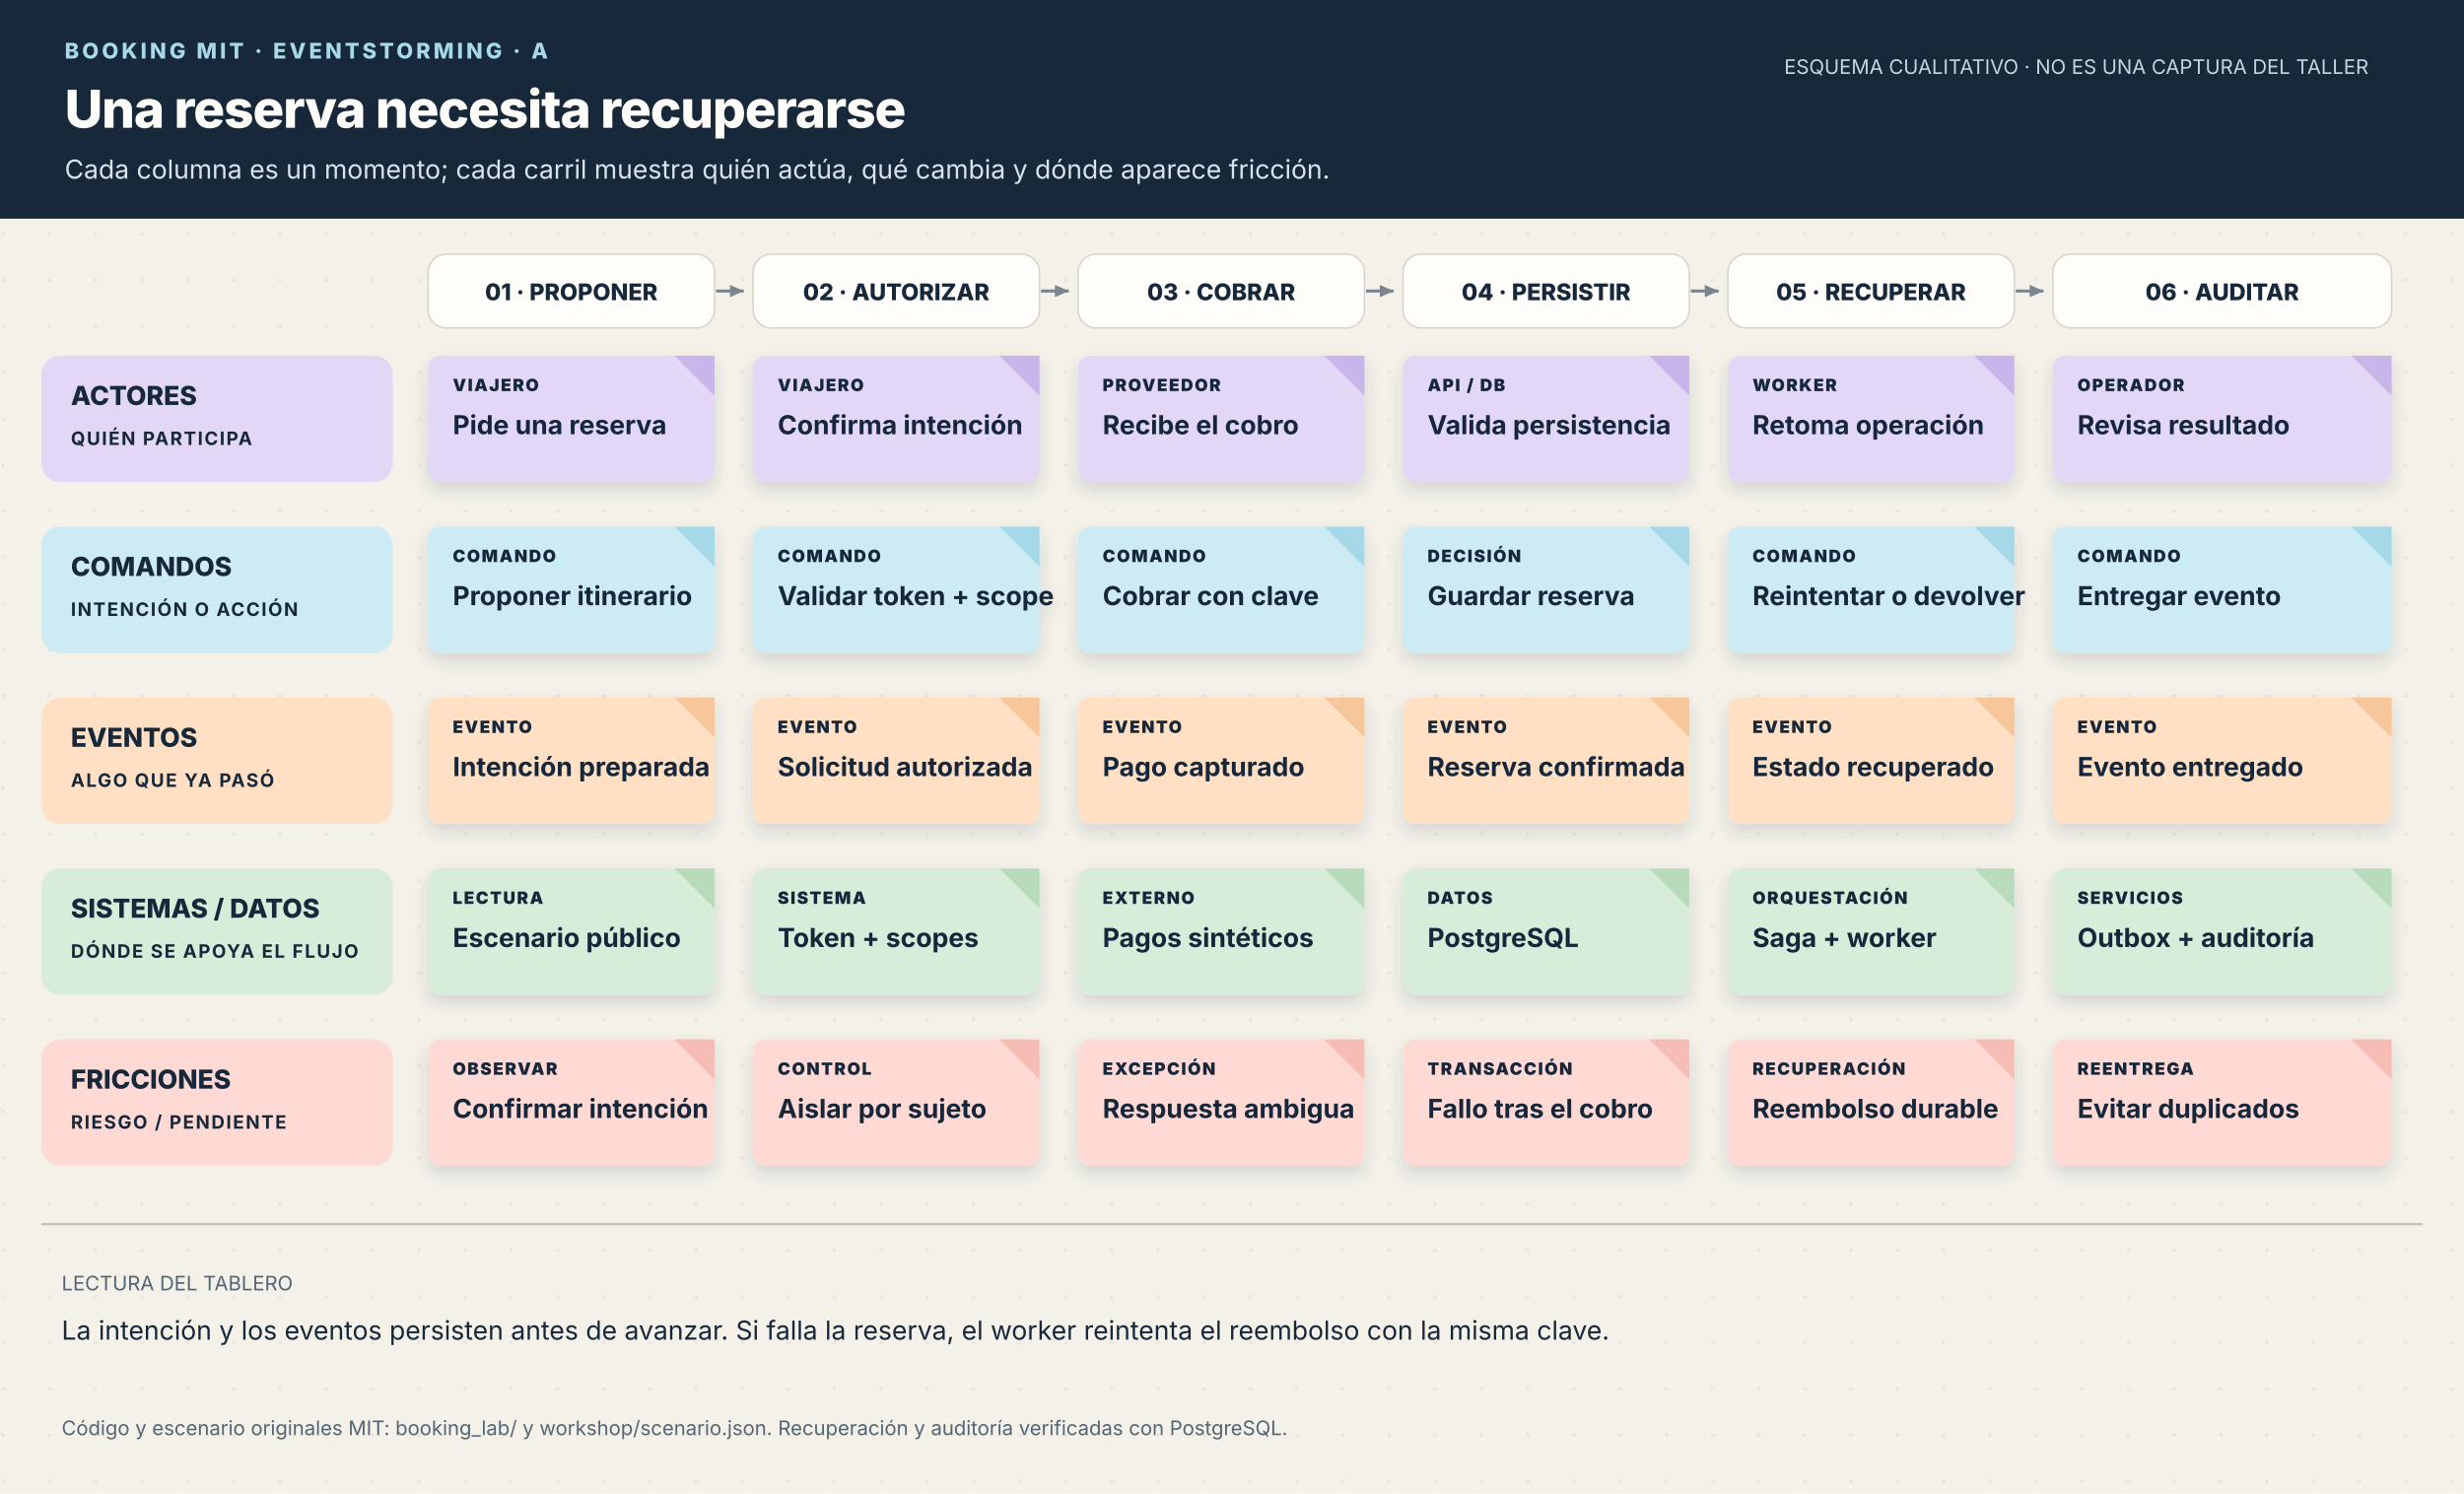
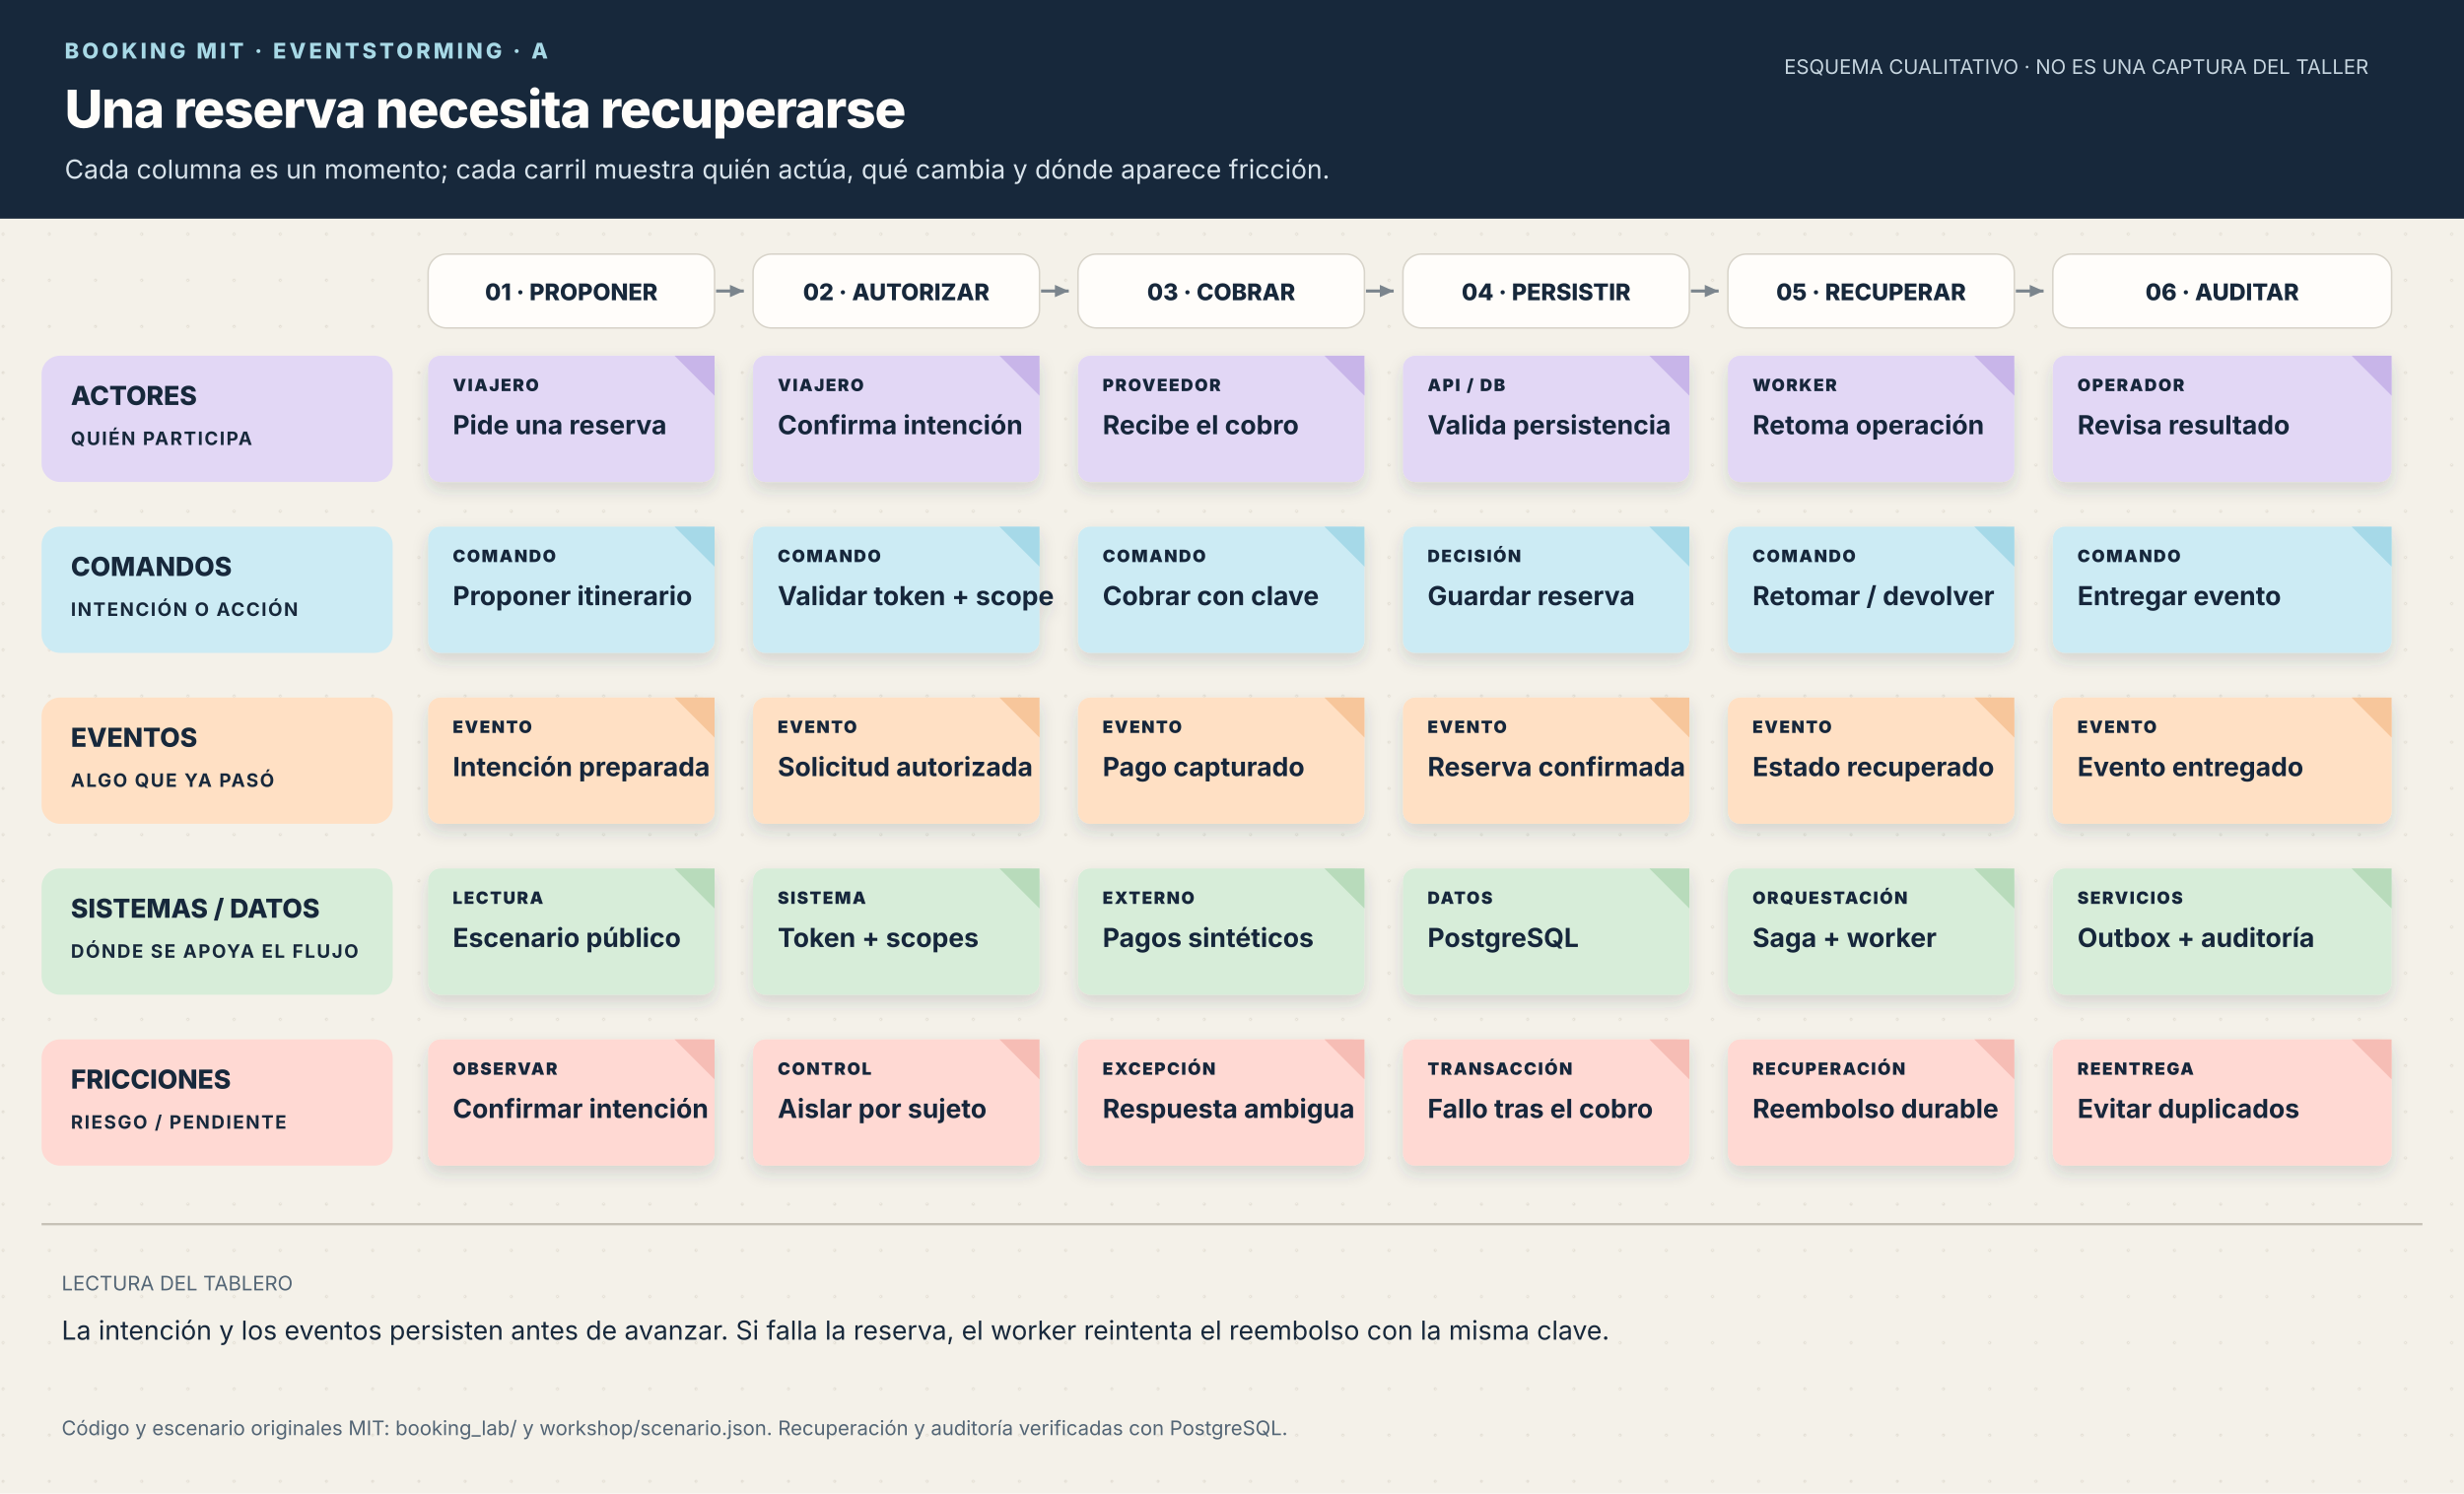
<svg xmlns="http://www.w3.org/2000/svg" viewBox="0 0 1600 970" role="img" aria-labelledby="title desc">
  <defs>
    <pattern id="grid" width="30" height="30" patternUnits="userSpaceOnUse">
      <circle cx="2" cy="2" r="1" fill="#d8d3c8" />
    </pattern>
    <filter id="shadow" x="-20%" y="-20%" width="150%" height="160%">
      <feDropShadow dx="0" dy="5" stdDeviation="5" flood-color="#344354" flood-opacity=".16" />
    </filter>
    <marker id="arrow" markerWidth="10" markerHeight="10" refX="8" refY="5" orient="auto">
      <path d="M0 0L10 5L0 10Z" fill="#6d7882" />
    </marker>
    <style>
      text{font-family:Inter,ui-sans-serif,system-ui,-apple-system,"Segoe UI",sans-serif;fill:#17283b}
      .white{fill:#fffdfa!important}.muted{fill:#536575}.kicker{font-size:14px;font-weight:800;letter-spacing:2px}.title{font-size:34px;font-weight:800;letter-spacing:-.7px}.subtitle{font-size:17px}.step{font-size:15px;font-weight:800}.lane{font-size:17px;font-weight:800}.lanehint{font-size:12px;font-weight:700;letter-spacing:1px}.tag{font-size:11px;font-weight:900;letter-spacing:1px}.note{font-size:17px;font-weight:700}.tiny{font-size:13px}
    </style>
  </defs>
  <rect width="1600" height="970" fill="#f4f1e9" />
  <rect width="1600" height="970" fill="url(#grid)" opacity=".6" />
  <path d="M0 0H1600V142H0Z" fill="#17283b" />
  <text x="42" y="38" class="kicker" style="fill:#a8d9e6">BOOKING MIT · EVENTSTORMING · A</text>
  <text x="42" y="83" class="title white" style="fill:#fffdfa">Una reserva necesita recuperarse</text>
  <text x="42" y="116" class="subtitle" style="fill:#d8e3eb">Cada columna es un momento; cada carril muestra quién actúa, qué cambia y dónde aparece fricción.</text>
  <text x="1538" y="48" text-anchor="end" class="tiny" style="fill:#c6d5df">ESQUEMA CUALITATIVO · NO ES UNA CAPTURA DEL TALLER</text>
  <g class="step" text-anchor="middle">
    <rect x="278" y="165" width="186" height="48" rx="12" fill="#fffdfa" stroke="#d8d4ca" />
    <text x="371" y="195">01 · PROPONER</text>
    <rect x="489" y="165" width="186" height="48" rx="12" fill="#fffdfa" stroke="#d8d4ca" />
    <text x="582" y="195">02 · AUTORIZAR</text>
    <rect x="700" y="165" width="186" height="48" rx="12" fill="#fffdfa" stroke="#d8d4ca" />
    <text x="793" y="195">03 · COBRAR</text>
    <rect x="911" y="165" width="186" height="48" rx="12" fill="#fffdfa" stroke="#d8d4ca" />
    <text x="1004" y="195">04 · PERSISTIR</text>
    <rect x="1122" y="165" width="186" height="48" rx="12" fill="#fffdfa" stroke="#d8d4ca" />
    <text x="1215" y="195">05 · RECUPERAR</text>
    <rect x="1333" y="165" width="220" height="48" rx="12" fill="#fffdfa" stroke="#d8d4ca" />
    <text x="1443" y="195">06 · AUDITAR</text>
  </g>
  <g stroke="#7b858d" stroke-width="2">
    <path d="M465 189H483" />
    <path d="M676 189H694" />
    <path d="M887 189H905" />
    <path d="M1098 189H1116" />
    <path d="M1309 189H1327" />
  </g>
  <g>
    <rect x="27" y="231" width="228" height="82" rx="12" fill="#e2d7f5" />
    <text x="46" y="263" class="lane">ACTORES</text>
    <text x="46" y="289" class="lanehint">QUIÉN PARTICIPA</text>
    <rect x="27" y="342" width="228" height="82" rx="12" fill="#ccebf4" />
    <text x="46" y="374" class="lane">COMANDOS</text>
    <text x="46" y="400" class="lanehint">INTENCIÓN O ACCIÓN</text>
    <rect x="27" y="453" width="228" height="82" rx="12" fill="#ffe0c4" />
    <text x="46" y="485" class="lane">EVENTOS</text>
    <text x="46" y="511" class="lanehint">ALGO QUE YA PASÓ</text>
    <rect x="27" y="564" width="228" height="82" rx="12" fill="#d7edd9" />
    <text x="46" y="596" class="lane">SISTEMAS / DATOS</text>
    <text x="46" y="622" class="lanehint">DÓNDE SE APOYA EL FLUJO</text>
    <rect x="27" y="675" width="228" height="82" rx="12" fill="#ffd9d3" />
    <text x="46" y="707" class="lane">FRICCIONES</text>
    <text x="46" y="733" class="lanehint">RIESGO / PENDIENTE</text>
  </g>
  <g filter="url(#shadow)">
    <g>
      <rect x="278" y="231" width="186" height="82" rx="8" fill="#e2d7f5" />
      <path d="M438 231H464V257Z" fill="#c8b5e9" />
      <text x="294" y="254" class="tag">VIAJERO</text>
      <text x="294" y="282" class="note">Pide una reserva</text>
    </g>
    <g>
      <rect x="489" y="231" width="186" height="82" rx="8" fill="#e2d7f5" />
      <path d="M649 231H675V257Z" fill="#c8b5e9" />
      <text x="505" y="254" class="tag">VIAJERO</text>
      <text x="505" y="282" class="note">Confirma intención</text>
    </g>
    <g>
      <rect x="700" y="231" width="186" height="82" rx="8" fill="#e2d7f5" />
      <path d="M860 231H886V257Z" fill="#c8b5e9" />
      <text x="716" y="254" class="tag">PROVEEDOR</text>
      <text x="716" y="282" class="note">Recibe el cobro</text>
    </g>
    <g>
      <rect x="911" y="231" width="186" height="82" rx="8" fill="#e2d7f5" />
      <path d="M1071 231H1097V257Z" fill="#c8b5e9" />
      <text x="927" y="254" class="tag">API / DB</text>
      <text x="927" y="282" class="note">Valida persistencia</text>
    </g>
    <g>
      <rect x="1122" y="231" width="186" height="82" rx="8" fill="#e2d7f5" />
      <path d="M1282 231H1308V257Z" fill="#c8b5e9" />
      <text x="1138" y="254" class="tag">WORKER</text>
      <text x="1138" y="282" class="note">Retoma operación</text>
    </g>
    <g>
      <rect x="1333" y="231" width="220" height="82" rx="8" fill="#e2d7f5" />
      <path d="M1527 231H1553V257Z" fill="#c8b5e9" />
      <text x="1349" y="254" class="tag">OPERADOR</text>
      <text x="1349" y="282" class="note">Revisa resultado</text>
    </g>
  </g>
  <g filter="url(#shadow)">
    <g>
      <rect x="278" y="342" width="186" height="82" rx="8" fill="#ccebf4" />
      <path d="M438 342H464V368Z" fill="#a6d9e8" />
      <text x="294" y="365" class="tag">COMANDO</text>
      <text x="294" y="393" class="note">Proponer itinerario</text>
    </g>
    <g>
      <rect x="489" y="342" width="186" height="82" rx="8" fill="#ccebf4" />
      <path d="M649 342H675V368Z" fill="#a6d9e8" />
      <text x="505" y="365" class="tag">COMANDO</text>
      <text x="505" y="393" class="note">Validar token + scope</text>
    </g>
    <g>
      <rect x="700" y="342" width="186" height="82" rx="8" fill="#ccebf4" />
      <path d="M860 342H886V368Z" fill="#a6d9e8" />
      <text x="716" y="365" class="tag">COMANDO</text>
      <text x="716" y="393" class="note">Cobrar con clave</text>
    </g>
    <g>
      <rect x="911" y="342" width="186" height="82" rx="8" fill="#ccebf4" />
      <path d="M1071 342H1097V368Z" fill="#a6d9e8" />
      <text x="927" y="365" class="tag">DECISIÓN</text>
      <text x="927" y="393" class="note">Guardar reserva</text>
    </g>
    <g>
      <rect x="1122" y="342" width="186" height="82" rx="8" fill="#ccebf4" />
      <path d="M1282 342H1308V368Z" fill="#a6d9e8" />
      <text x="1138" y="365" class="tag">COMANDO</text>
-       <text x="1138" y="393" class="note">Reintentar o devolver</text>
+       <text x="1138" y="393" class="note">Retomar / devolver</text>
    </g>
    <g>
      <rect x="1333" y="342" width="220" height="82" rx="8" fill="#ccebf4" />
      <path d="M1527 342H1553V368Z" fill="#a6d9e8" />
      <text x="1349" y="365" class="tag">COMANDO</text>
      <text x="1349" y="393" class="note">Entregar evento</text>
    </g>
  </g>
  <g filter="url(#shadow)">
    <g>
      <rect x="278" y="453" width="186" height="82" rx="8" fill="#ffe0c4" />
      <path d="M438 453H464V479Z" fill="#f7c69b" />
      <text x="294" y="476" class="tag">EVENTO</text>
      <text x="294" y="504" class="note">Intención preparada</text>
    </g>
    <g>
      <rect x="489" y="453" width="186" height="82" rx="8" fill="#ffe0c4" />
      <path d="M649 453H675V479Z" fill="#f7c69b" />
      <text x="505" y="476" class="tag">EVENTO</text>
      <text x="505" y="504" class="note">Solicitud autorizada</text>
    </g>
    <g>
      <rect x="700" y="453" width="186" height="82" rx="8" fill="#ffe0c4" />
      <path d="M860 453H886V479Z" fill="#f7c69b" />
      <text x="716" y="476" class="tag">EVENTO</text>
      <text x="716" y="504" class="note">Pago capturado</text>
    </g>
    <g>
      <rect x="911" y="453" width="186" height="82" rx="8" fill="#ffe0c4" />
      <path d="M1071 453H1097V479Z" fill="#f7c69b" />
      <text x="927" y="476" class="tag">EVENTO</text>
      <text x="927" y="504" class="note">Reserva confirmada</text>
    </g>
    <g>
      <rect x="1122" y="453" width="186" height="82" rx="8" fill="#ffe0c4" />
      <path d="M1282 453H1308V479Z" fill="#f7c69b" />
      <text x="1138" y="476" class="tag">EVENTO</text>
      <text x="1138" y="504" class="note">Estado recuperado</text>
    </g>
    <g>
      <rect x="1333" y="453" width="220" height="82" rx="8" fill="#ffe0c4" />
      <path d="M1527 453H1553V479Z" fill="#f7c69b" />
      <text x="1349" y="476" class="tag">EVENTO</text>
      <text x="1349" y="504" class="note">Evento entregado</text>
    </g>
  </g>
  <g filter="url(#shadow)">
    <g>
      <rect x="278" y="564" width="186" height="82" rx="8" fill="#d7edd9" />
      <path d="M438 564H464V590Z" fill="#b8dbbb" />
      <text x="294" y="587" class="tag">LECTURA</text>
      <text x="294" y="615" class="note">Escenario público</text>
    </g>
    <g>
      <rect x="489" y="564" width="186" height="82" rx="8" fill="#d7edd9" />
      <path d="M649 564H675V590Z" fill="#b8dbbb" />
      <text x="505" y="587" class="tag">SISTEMA</text>
      <text x="505" y="615" class="note">Token + scopes</text>
    </g>
    <g>
      <rect x="700" y="564" width="186" height="82" rx="8" fill="#d7edd9" />
      <path d="M860 564H886V590Z" fill="#b8dbbb" />
      <text x="716" y="587" class="tag">EXTERNO</text>
      <text x="716" y="615" class="note">Pagos sintéticos</text>
    </g>
    <g>
      <rect x="911" y="564" width="186" height="82" rx="8" fill="#d7edd9" />
      <path d="M1071 564H1097V590Z" fill="#b8dbbb" />
      <text x="927" y="587" class="tag">DATOS</text>
      <text x="927" y="615" class="note">PostgreSQL</text>
    </g>
    <g>
      <rect x="1122" y="564" width="186" height="82" rx="8" fill="#d7edd9" />
      <path d="M1282 564H1308V590Z" fill="#b8dbbb" />
      <text x="1138" y="587" class="tag">ORQUESTACIÓN</text>
      <text x="1138" y="615" class="note">Saga + worker</text>
    </g>
    <g>
      <rect x="1333" y="564" width="220" height="82" rx="8" fill="#d7edd9" />
      <path d="M1527 564H1553V590Z" fill="#b8dbbb" />
      <text x="1349" y="587" class="tag">SERVICIOS</text>
      <text x="1349" y="615" class="note">Outbox + auditoría</text>
    </g>
  </g>
  <g filter="url(#shadow)">
    <g>
      <rect x="278" y="675" width="186" height="82" rx="8" fill="#ffd9d3" />
      <path d="M438 675H464V701Z" fill="#f6bdb5" />
      <text x="294" y="698" class="tag">OBSERVAR</text>
      <text x="294" y="726" class="note">Confirmar intención</text>
    </g>
    <g>
      <rect x="489" y="675" width="186" height="82" rx="8" fill="#ffd9d3" />
      <path d="M649 675H675V701Z" fill="#f6bdb5" />
      <text x="505" y="698" class="tag">CONTROL</text>
      <text x="505" y="726" class="note">Aislar por sujeto</text>
    </g>
    <g>
      <rect x="700" y="675" width="186" height="82" rx="8" fill="#ffd9d3" />
      <path d="M860 675H886V701Z" fill="#f6bdb5" />
      <text x="716" y="698" class="tag">EXCEPCIÓN</text>
      <text x="716" y="726" class="note">Respuesta ambigua</text>
    </g>
    <g>
      <rect x="911" y="675" width="186" height="82" rx="8" fill="#ffd9d3" />
      <path d="M1071 675H1097V701Z" fill="#f6bdb5" />
      <text x="927" y="698" class="tag">TRANSACCIÓN</text>
      <text x="927" y="726" class="note">Fallo tras el cobro</text>
    </g>
    <g>
      <rect x="1122" y="675" width="186" height="82" rx="8" fill="#ffd9d3" />
      <path d="M1282 675H1308V701Z" fill="#f6bdb5" />
      <text x="1138" y="698" class="tag">RECUPERACIÓN</text>
      <text x="1138" y="726" class="note">Reembolso durable</text>
    </g>
    <g>
      <rect x="1333" y="675" width="220" height="82" rx="8" fill="#ffd9d3" />
      <path d="M1527 675H1553V701Z" fill="#f6bdb5" />
      <text x="1349" y="698" class="tag">REENTREGA</text>
      <text x="1349" y="726" class="note">Evitar duplicados</text>
    </g>
  </g>
  <path d="M27 795H1573" stroke="#c6c1b6" stroke-width="1.5" />
  <text x="40" y="838" class="tiny muted">LECTURA DEL TABLERO</text>
  <text x="40" y="870" class="subtitle">La intención y los eventos persisten antes de avanzar. Si falla la reserva, el worker reintenta el reembolso con la misma clave.</text>
  <text x="40" y="932" class="tiny muted">Código y escenario originales MIT: booking_lab/ y workshop/scenario.json. Recuperación y auditoría verificadas con PostgreSQL.</text>
  <polygon points="483.00,189.00 474.00,193.00 474.00,185.00" fill="#7b858d" stroke="none" aria-hidden="true" />
  <polygon points="694.00,189.00 685.00,193.00 685.00,185.00" fill="#7b858d" stroke="none" aria-hidden="true" />
  <polygon points="905.00,189.00 896.00,193.00 896.00,185.00" fill="#7b858d" stroke="none" aria-hidden="true" />
  <polygon points="1116.00,189.00 1107.00,193.00 1107.00,185.00" fill="#7b858d" stroke="none" aria-hidden="true" />
  <polygon points="1327.00,189.00 1318.00,193.00 1318.00,185.00" fill="#7b858d" stroke="none" aria-hidden="true" />
</svg>
